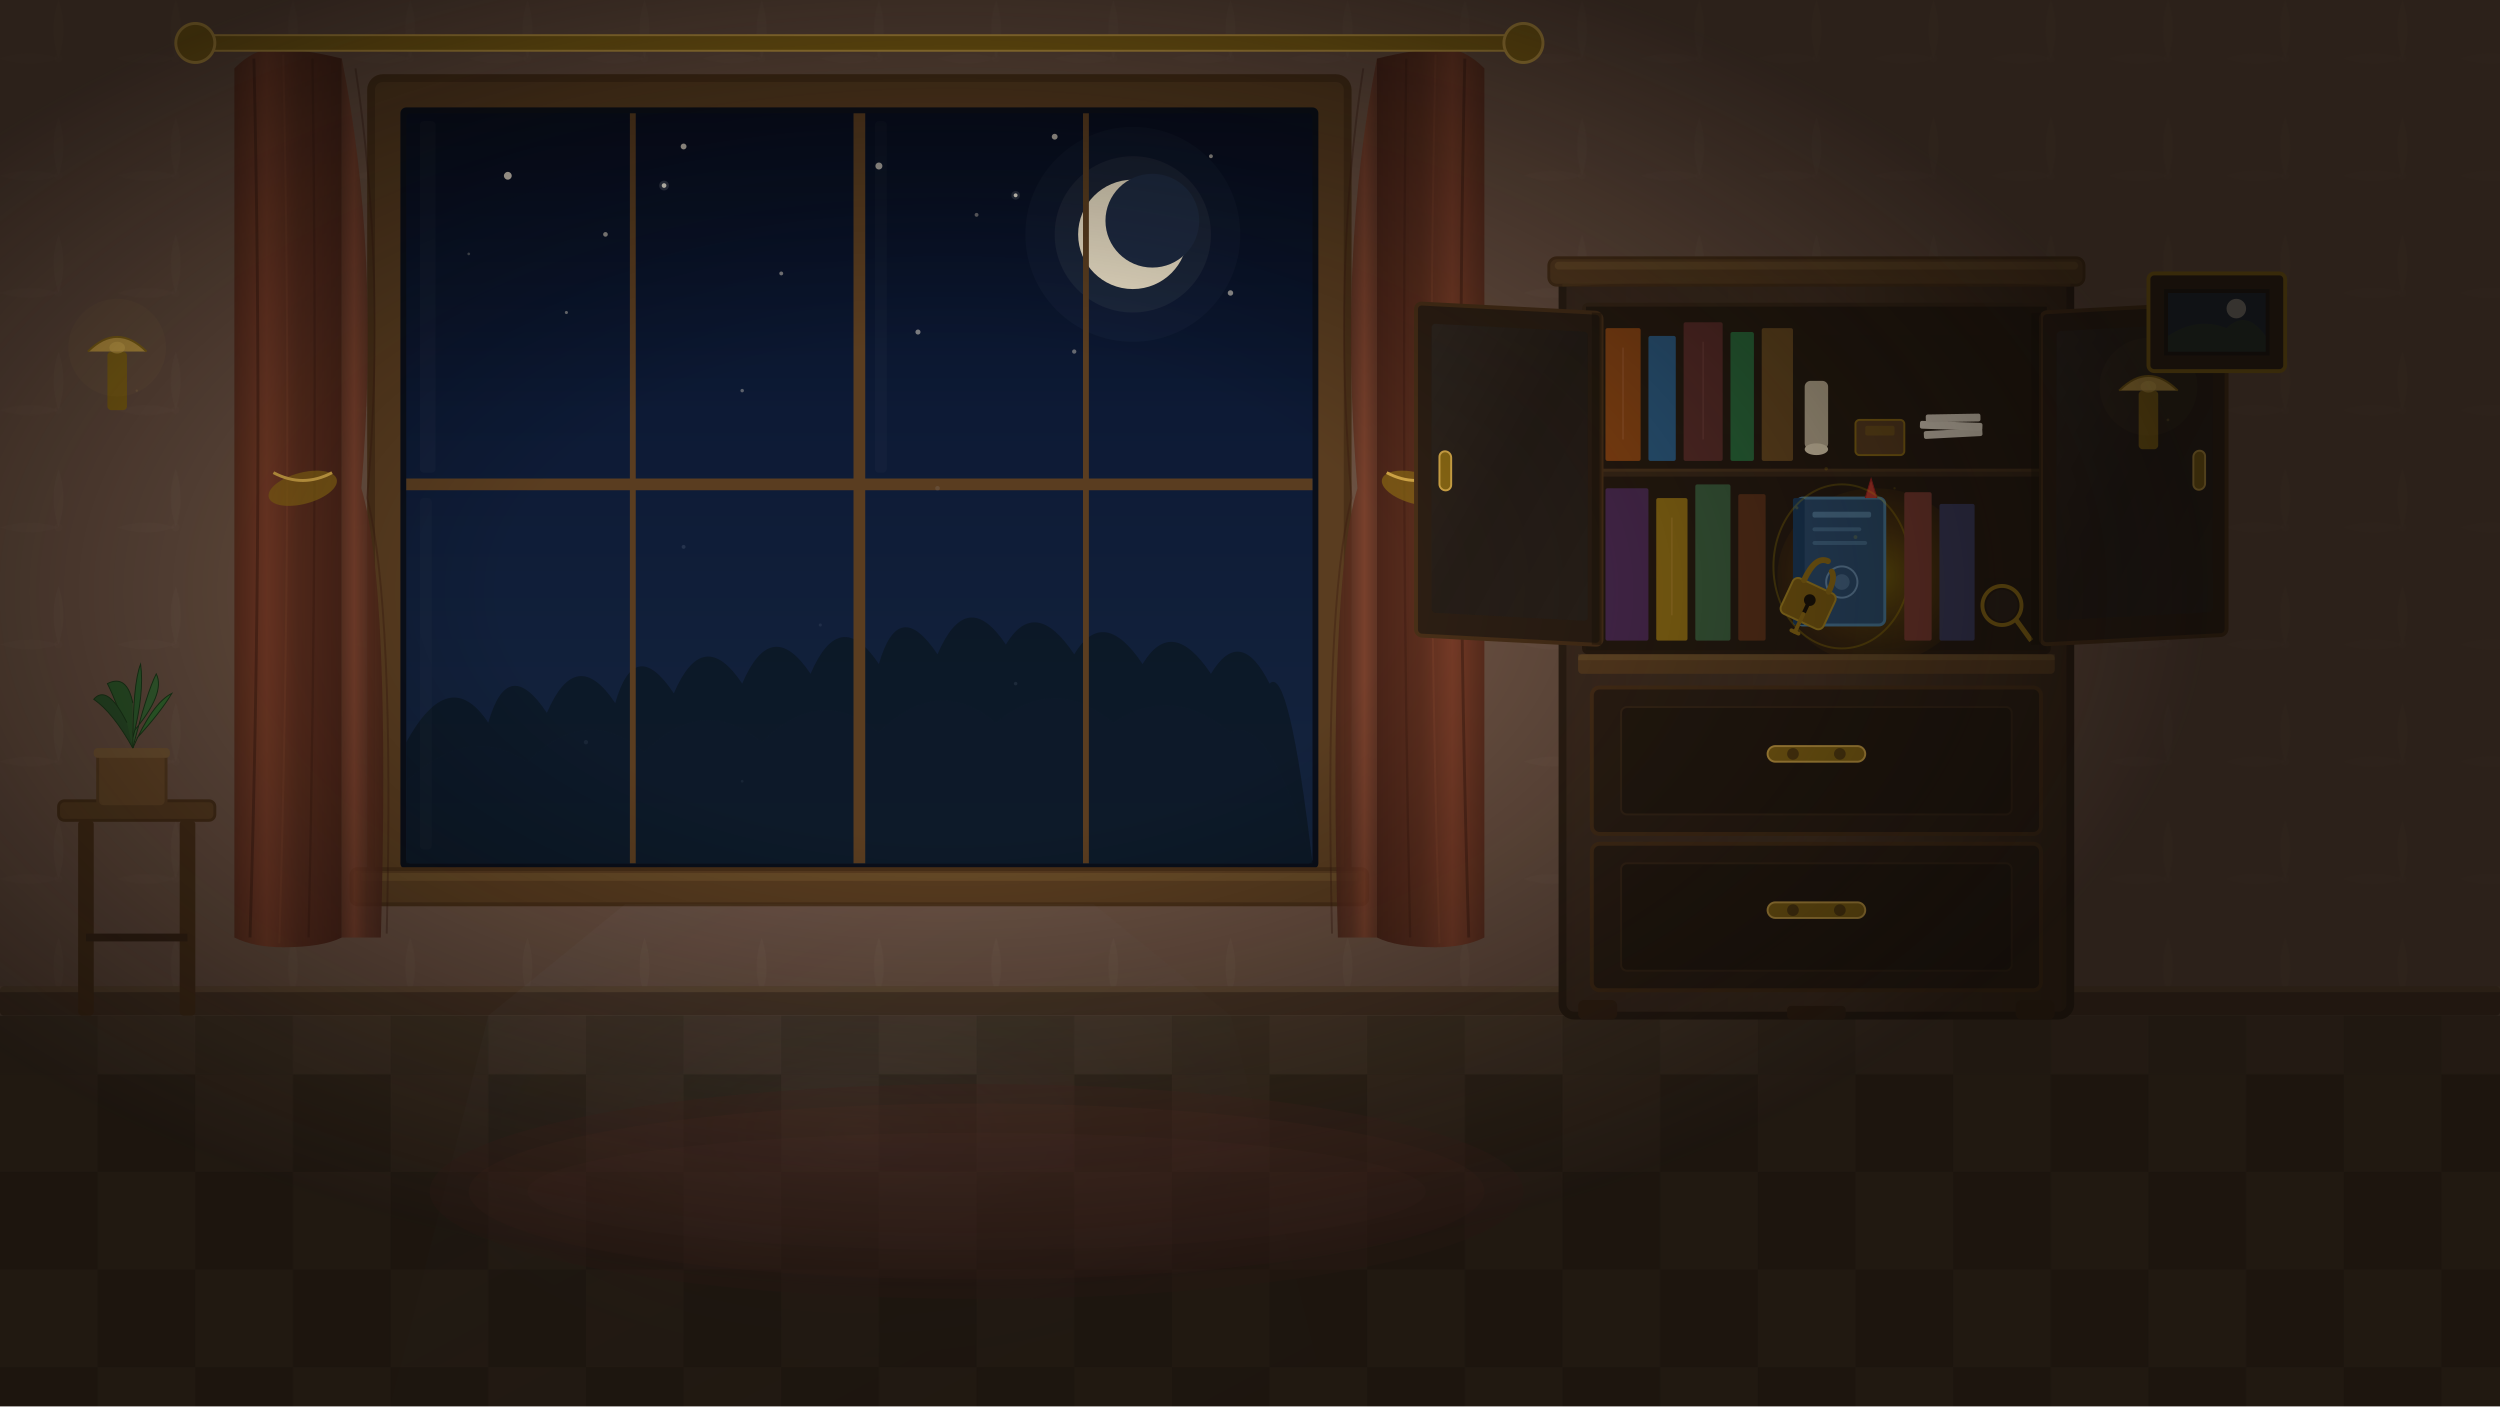
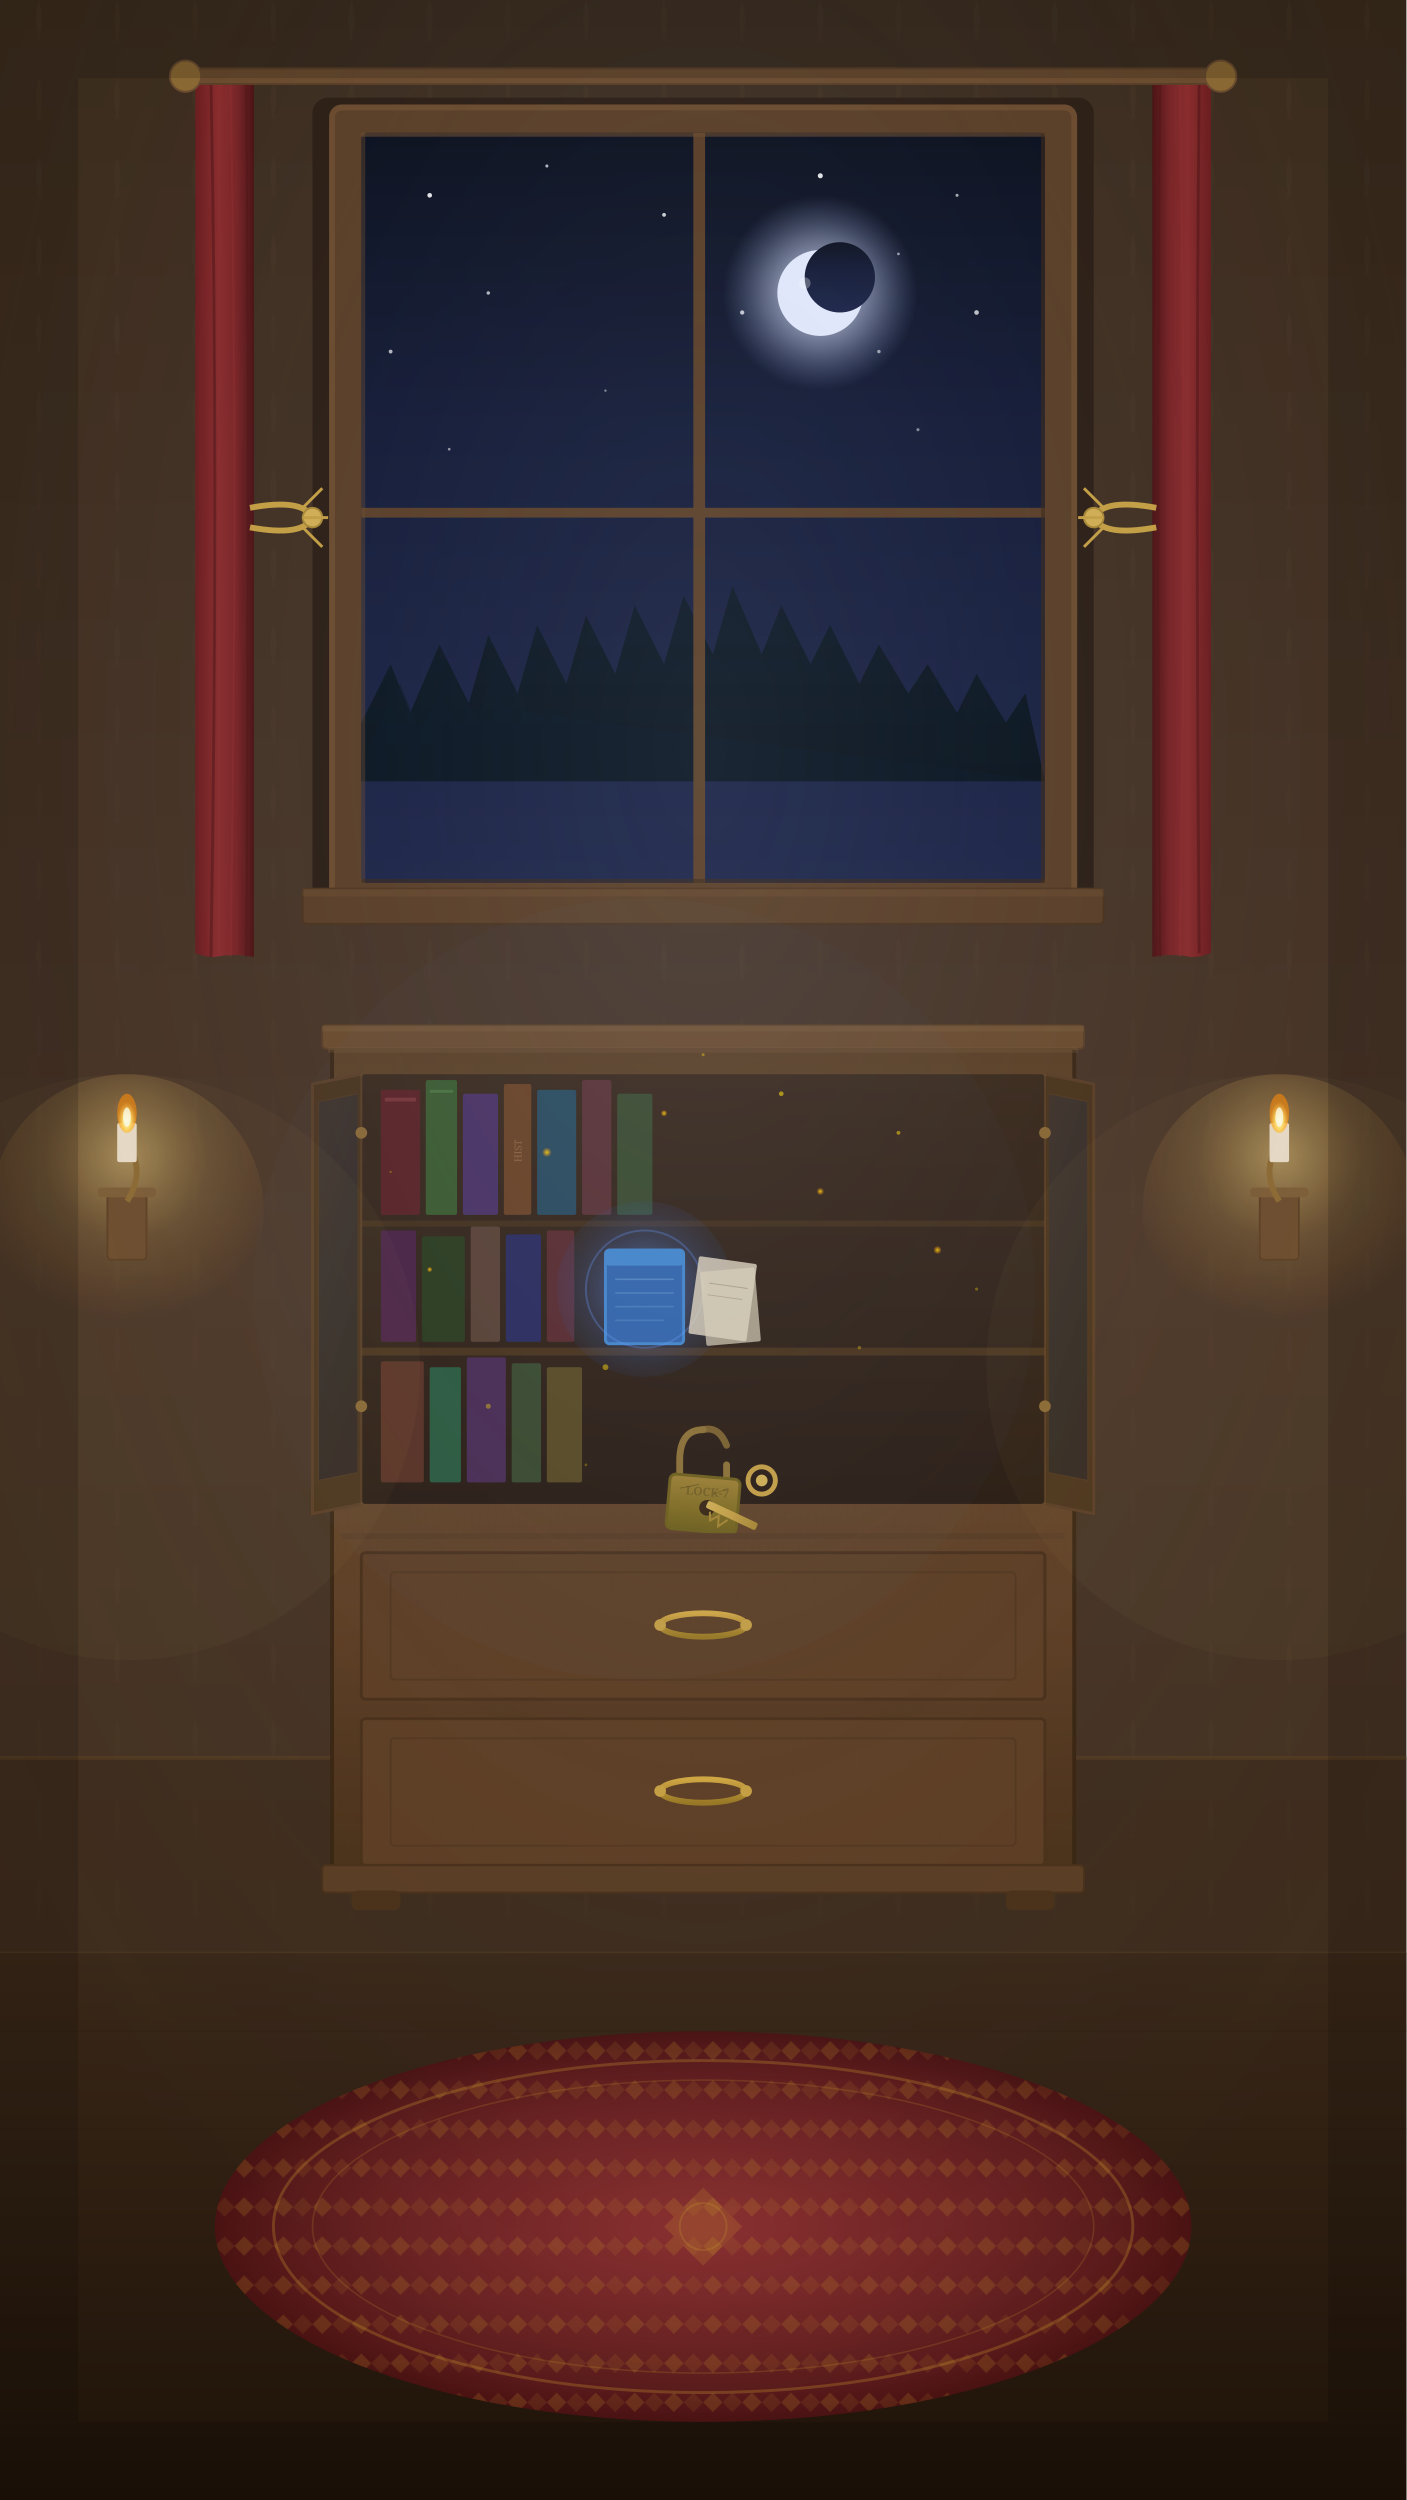
- <svg xmlns="http://www.w3.org/2000/svg" viewBox="0 0 1280 720">
+ <svg xmlns="http://www.w3.org/2000/svg" viewBox="0 0 720 1280">
  <defs>
-     <pattern id="wallpaper" width="60" height="60" patternUnits="userSpaceOnUse">
-       <rect width="60" height="60" fill="#6b5142" />
-       <path d="M30 0 Q35 15 30 30 Q25 15 30 0Z" fill="#7a6052" opacity="0.3" />
-       <path d="M0 30 Q15 35 30 30 Q15 25 0 30Z" fill="#7a6052" opacity="0.2" />
-       <circle cx="30" cy="30" r="2" fill="#7a6052" opacity="0.15" />
+     <linearGradient id="wallGrad" x1="0" y1="0" x2="0" y2="1">
+       <stop offset="0%" stop-color="#3a2a1a" />
+       <stop offset="50%" stop-color="#4a3525" />
+       <stop offset="100%" stop-color="#3d2d1d" />
+     </linearGradient>
+     <linearGradient id="floorGrad" x1="0" y1="0" x2="0" y2="1">
+       <stop offset="0%" stop-color="#3a2818" />
+       <stop offset="100%" stop-color="#1e1208" />
+     </linearGradient>
+     <linearGradient id="skyGrad" x1="0" y1="0" x2="0" y2="1">
+       <stop offset="0%" stop-color="#0a0e1a" />
+       <stop offset="40%" stop-color="#111833" />
+       <stop offset="100%" stop-color="#1a2244" />
+     </linearGradient>
+     <linearGradient id="curtainL" x1="0" y1="0" x2="1" y2="0">
+       <stop offset="0%" stop-color="#6b1a1a" />
+       <stop offset="40%" stop-color="#8b2a2a" />
+       <stop offset="70%" stop-color="#7a2222" />
+       <stop offset="100%" stop-color="#4a1010" />
+     </linearGradient>
+     <linearGradient id="curtainR" x1="1" y1="0" x2="0" y2="0">
+       <stop offset="0%" stop-color="#6b1a1a" />
+       <stop offset="40%" stop-color="#8b2a2a" />
+       <stop offset="70%" stop-color="#7a2222" />
+       <stop offset="100%" stop-color="#4a1010" />
+     </linearGradient>
+     <radialGradient id="moonGlow" cx="0.5" cy="0.5" r="0.5">
+       <stop offset="0%" stop-color="#e8eeff" stop-opacity="1" />
+       <stop offset="60%" stop-color="#c0ccee" stop-opacity="0.4" />
+       <stop offset="100%" stop-color="#8899cc" stop-opacity="0" />
+     </radialGradient>
+     <radialGradient id="moonlightSpill" cx="0.5" cy="0.3" r="0.7">
+       <stop offset="0%" stop-color="#aabbdd" stop-opacity="0.12" />
+       <stop offset="60%" stop-color="#6677aa" stop-opacity="0.04" />
+       <stop offset="100%" stop-color="#334466" stop-opacity="0" />
+     </radialGradient>
+     <linearGradient id="cabinetWood" x1="0" y1="0" x2="0" y2="1">
+       <stop offset="0%" stop-color="#5a3d20" />
+       <stop offset="30%" stop-color="#6b4a2a" />
+       <stop offset="70%" stop-color="#5e3e22" />
+       <stop offset="100%" stop-color="#4a3018" />
+     </linearGradient>
+     <linearGradient id="glassPanelGrad" x1="0" y1="0" x2="0.3" y2="1">
+       <stop offset="0%" stop-color="#2a3040" stop-opacity="0.7" />
+       <stop offset="50%" stop-color="#1e2535" stop-opacity="0.85" />
+       <stop offset="100%" stop-color="#151c28" stop-opacity="0.9" />
+     </linearGradient>
+     <radialGradient id="sconceGlow" cx="0.5" cy="0.3" r="0.6">
+       <stop offset="0%" stop-color="#ffdd88" stop-opacity="0.5" />
+       <stop offset="50%" stop-color="#ffcc66" stop-opacity="0.15" />
+       <stop offset="100%" stop-color="#ffaa33" stop-opacity="0" />
+     </radialGradient>
+     <radialGradient id="flameGrad" cx="0.5" cy="0.7" r="0.5">
+       <stop offset="0%" stop-color="#ffffcc" />
+       <stop offset="40%" stop-color="#ffdd66" />
+       <stop offset="100%" stop-color="#ff8800" stop-opacity="0.6" />
+     </radialGradient>
+     <radialGradient id="rugGrad" cx="0.5" cy="0.5" r="0.5">
+       <stop offset="0%" stop-color="#8b3030" />
+       <stop offset="60%" stop-color="#6b2222" />
+       <stop offset="85%" stop-color="#5a1a1a" />
+       <stop offset="100%" stop-color="#4a1212" />
+     </radialGradient>
+     <pattern id="rugBorder" width="20" height="20" patternUnits="userSpaceOnUse">
+       <rect width="20" height="20" fill="none" />
+       <path d="M0 10 L5 5 L10 10 L5 15Z" fill="#c8942a" opacity="0.5" />
+       <path d="M10 10 L15 5 L20 10 L15 15Z" fill="#c8942a" opacity="0.3" />
    </pattern>
-     <pattern id="floor" width="100" height="100" patternUnits="userSpaceOnUse">
-       <rect width="100" height="100" fill="#4a3828" />
-       <rect width="50" height="50" fill="#3e2f20" />
-       <rect x="50" y="50" width="50" height="50" fill="#3e2f20" />
+     <pattern id="wallTex" width="40" height="40" patternUnits="userSpaceOnUse">
+       <rect width="40" height="40" fill="none" />
+       <path d="M20 0 Q23 10 20 20 Q17 10 20 0Z" fill="#5a4030" opacity="0.15" />
+       <circle cx="20" cy="20" r="1.5" fill="#5a4030" opacity="0.1" />
    </pattern>
-     <radialGradient id="moonGlow" cx="50%" cy="30%" r="65%">
-       <stop offset="0%" stop-color="#c8d8f0" stop-opacity="0.18" />
-       <stop offset="50%" stop-color="#8090b0" stop-opacity="0.06" />
-       <stop offset="100%" stop-color="#405070" stop-opacity="0" />
-     </radialGradient>
-     <linearGradient id="moonBeam" x1="0%" y1="0%" x2="100%" y2="100%">
-       <stop offset="0%" stop-color="#c8d8f0" stop-opacity="0.08" />
-       <stop offset="100%" stop-color="#405070" stop-opacity="0" />
-     </linearGradient>
-     <radialGradient id="vignette" cx="38%" cy="42%">
-       <stop offset="35%" stop-color="transparent" />
-       <stop offset="100%" stop-color="#0a0705" stop-opacity="0.65" />
-     </radialGradient>
-     <linearGradient id="nightSky" x1="0%" y1="0%" x2="0%" y2="100%">
-       <stop offset="0%" stop-color="#060d1f" />
-       <stop offset="40%" stop-color="#0d1a35" />
-       <stop offset="100%" stop-color="#15253f" />
-     </linearGradient>
-     <linearGradient id="curtainL" x1="0%" y1="0%" x2="100%" y2="0%">
-       <stop offset="0%" stop-color="#5c2e1e" />
-       <stop offset="30%" stop-color="#7a3d28" />
-       <stop offset="60%" stop-color="#5c2e1e" />
-       <stop offset="100%" stop-color="#4a2418" />
-     </linearGradient>
-     <linearGradient id="curtainR" x1="0%" y1="0%" x2="100%" y2="0%">
-       <stop offset="0%" stop-color="#4a2418" />
-       <stop offset="40%" stop-color="#5c2e1e" />
-       <stop offset="70%" stop-color="#7a3d28" />
-       <stop offset="100%" stop-color="#5c2e1e" />
-     </linearGradient>
-     <filter id="woodGrain">
-       <feTurbulence type="fractalNoise" baseFrequency="0.04 0.2" numOctaves="4" result="noise" />
-       <feColorMatrix type="saturate" values="0" in="noise" result="gray" />
-       <feBlend mode="overlay" in="SourceGraphic" in2="gray" />
-     </filter>
-     <linearGradient id="cabinetWood" x1="0%" y1="0%" x2="100%" y2="0%">
-       <stop offset="0%" stop-color="#3d2b1f" />
-       <stop offset="50%" stop-color="#4a3525" />
-       <stop offset="100%" stop-color="#3a2818" />
-     </linearGradient>
-     <linearGradient id="glassReflect" x1="0%" y1="0%" x2="100%" y2="100%">
-       <stop offset="0%" stop-color="#ffffff" stop-opacity="0.06" />
-       <stop offset="50%" stop-color="#ffffff" stop-opacity="0.02" />
-       <stop offset="100%" stop-color="#ffffff" stop-opacity="0.04" />
-     </linearGradient>
-     <radialGradient id="notebookGlow" cx="50%" cy="50%" r="60%">
-       <stop offset="0%" stop-color="#ffd700" stop-opacity="0.35" />
-       <stop offset="50%" stop-color="#ffa500" stop-opacity="0.15" />
-       <stop offset="100%" stop-color="#ff8c00" stop-opacity="0" />
-     </radialGradient>
-     <linearGradient id="cabinetInterior" x1="0%" y1="0%" x2="0%" y2="100%">
+     <linearGradient id="padlockGrad" x1="0" y1="0" x2="0" y2="1">
+       <stop offset="0%" stop-color="#a08030" />
+       <stop offset="50%" stop-color="#887020" />
+       <stop offset="100%" stop-color="#706018" />
+     </linearGradient>
+     <linearGradient id="brassGrad" x1="0" y1="0" x2="0" y2="1">
+       <stop offset="0%" stop-color="#d4a840" />
+       <stop offset="50%" stop-color="#b89030" />
+       <stop offset="100%" stop-color="#9a7820" />
+     </linearGradient>
+     <linearGradient id="treeGrad" x1="0" y1="0" x2="0" y2="1">
+       <stop offset="0%" stop-color="#0a1520" />
+       <stop offset="100%" stop-color="#061018" />
+     </linearGradient>
+     <pattern id="woodGrain" width="8" height="80" patternUnits="userSpaceOnUse">
+       <rect width="8" height="80" fill="none" />
+       <path d="M0 0 Q4 20 0 40 Q4 60 0 80" stroke="#5a3820" stroke-width="0.5" fill="none" opacity="0.3" />
+       <path d="M4 0 Q8 20 4 40 Q8 60 4 80" stroke="#5a3820" stroke-width="0.3" fill="none" opacity="0.2" />
+     </pattern>
+     <radialGradient id="notebookGlow" cx="0.5" cy="0.5" r="0.6">
+       <stop offset="0%" stop-color="#6699ff" stop-opacity="0.6" />
+       <stop offset="50%" stop-color="#4477dd" stop-opacity="0.25" />
+       <stop offset="100%" stop-color="#2255aa" stop-opacity="0" />
+     </radialGradient>
+     <radialGradient id="dustGlow" cx="0.5" cy="0.5" r="0.5">
+       <stop offset="0%" stop-color="#ffd700" stop-opacity="0.9" />
+       <stop offset="60%" stop-color="#ffaa00" stop-opacity="0.4" />
+       <stop offset="100%" stop-color="#ff8800" stop-opacity="0" />
+     </radialGradient>
+     <linearGradient id="openInterior" x1="0" y1="0" x2="0" y2="1">
      <stop offset="0%" stop-color="#3a2818" />
      <stop offset="100%" stop-color="#2a1c10" />
    </linearGradient>
+     <linearGradient id="keyGrad" x1="0" y1="0" x2="1" y2="0">
+       <stop offset="0%" stop-color="#d4b050" />
+       <stop offset="50%" stop-color="#c8a040" />
+       <stop offset="100%" stop-color="#aa8830" />
+     </linearGradient>
  </defs>
-   <rect width="1280" height="520" fill="#6b5142" />
-   <rect width="1280" height="520" fill="url(#wallpaper)" />
-   <rect y="505" width="1280" height="15" fill="#4a3525" rx="2" />
-   <rect y="505" width="1280" height="3" fill="#8b6b4a" opacity="0.4" />
-   <rect y="520" width="1280" height="200" fill="url(#floor)" />
-   <rect y="520" width="1280" height="30" fill="#5a4a38" opacity="0.3" />
-   <g>
-     <rect x="190" y="40" width="500" height="420" rx="6" fill="#5a3d20" stroke="#4a3018" stroke-width="4" />
-     <rect x="205" y="55" width="470" height="390" rx="3" fill="#0a0f1a" />
-     <rect x="208" y="58" width="464" height="384" rx="2" fill="url(#nightSky)" />
-     <circle cx="260" cy="90" r="2" fill="#f0e6d3" opacity="0.9" />
-     <circle cx="310" cy="120" r="1.2" fill="#f0e6d3" opacity="0.6" />
-     <circle cx="350" cy="75" r="1.5" fill="#f0e6d3" opacity="0.8" />
-     <circle cx="400" cy="140" r="1" fill="#f0e6d3" opacity="0.5" />
-     <circle cx="450" cy="85" r="1.8" fill="#f0e6d3" opacity="0.7" />
-     <circle cx="500" cy="110" r="1" fill="#f0e6d3" opacity="0.4" />
-     <circle cx="540" cy="70" r="1.5" fill="#f0e6d3" opacity="0.75" />
-     <circle cx="580" cy="130" r="1.2" fill="#f0e6d3" opacity="0.55" />
-     <circle cx="620" cy="80" r="1" fill="#f0e6d3" opacity="0.65" />
-     <circle cx="290" cy="160" r="0.8" fill="#f0e6d3" opacity="0.45" />
-     <circle cx="470" cy="170" r="1.3" fill="#f0e6d3" opacity="0.5" />
-     <circle cx="380" cy="200" r="0.9" fill="#f0e6d3" opacity="0.35" />
-     <circle cx="550" cy="180" r="1.1" fill="#f0e6d3" opacity="0.4" />
-     <circle cx="240" cy="130" r="0.7" fill="#f0e6d3" opacity="0.3" />
-     <circle cx="630" cy="150" r="1.4" fill="#f0e6d3" opacity="0.6" />
-     <circle cx="340" cy="95" r="2.5" fill="#ffffff" opacity="0.15" />
-     <circle cx="340" cy="95" r="1.2" fill="#f5f0e0" opacity="0.95" />
-     <circle cx="520" cy="100" r="2.2" fill="#ffffff" opacity="0.12" />
-     <circle cx="520" cy="100" r="1" fill="#f5f0e0" opacity="0.9" />
-     <circle cx="580" cy="120" r="28" fill="#f5e6c8" opacity="0.95" />
-     <circle cx="590" cy="113" r="24" fill="#0d1a35" />
-     <circle cx="580" cy="120" r="40" fill="#f5e6c8" opacity="0.06" />
-     <circle cx="580" cy="120" r="55" fill="#c8d8f0" opacity="0.03" />
-     <path d="M208 380 Q230 340 250 370 Q260 335 280 365 Q295 330 315 360 Q325 325 345 355 Q360 320 380 350 Q395 315 415 345 Q430 310 450 340 Q460 305 480 335 Q495 300 515 330 Q530 305 550 335 Q565 310 585 340 Q600 315 620 345 Q635 320 650 350 Q660 340 672 442 L208 442 Z" fill="#0a1520" opacity="0.7" />
-     <path d="M208 400 Q240 370 270 390 Q300 360 330 385 Q360 355 390 380 Q420 350 450 375 Q480 345 510 370 Q540 345 570 370 Q600 350 630 375 Q650 365 672 442 L208 442 Z" fill="#0d1a2a" opacity="0.5" />
-     <line x1="440" y1="58" x2="440" y2="442" stroke="#5a3d20" stroke-width="6" />
-     <line x1="208" y1="248" x2="672" y2="248" stroke="#5a3d20" stroke-width="6" />
-     <line x1="324" y1="58" x2="324" y2="248" stroke="#5a3d20" stroke-width="3" />
-     <line x1="556" y1="58" x2="556" y2="248" stroke="#5a3d20" stroke-width="3" />
-     <line x1="324" y1="248" x2="324" y2="442" stroke="#5a3d20" stroke-width="3" />
-     <line x1="556" y1="248" x2="556" y2="442" stroke="#5a3d20" stroke-width="3" />
-     <rect x="215" y="62" width="8" height="180" rx="2" fill="#ffffff" opacity="0.025" />
-     <rect x="448" y="62" width="6" height="180" rx="2" fill="#ffffff" opacity="0.02" />
-     <rect x="215" y="255" width="6" height="180" rx="2" fill="#ffffff" opacity="0.018" />
-     <rect x="180" y="445" width="520" height="18" rx="3" fill="#5a3d20" stroke="#4a3018" stroke-width="2" />
-     <rect x="185" y="447" width="510" height="4" fill="#8b6a38" opacity="0.3" />
-   </g>
-   <g>
-     <path d="M140 25 Q155 25 175 30 L175 480 Q165 485 145 485 Q130 485 120 480 L120 35 Q130 25 140 25Z" fill="url(#curtainL)" />
-     <path d="M130 30 Q135 250 128 480" fill="none" stroke="#3a1a10" stroke-width="1.5" opacity="0.5" />
-     <path d="M145 28 Q150 250 143 483" fill="none" stroke="#8a4a30" stroke-width="1" opacity="0.3" />
-     <path d="M160 30 Q163 250 158 480" fill="none" stroke="#3a1a10" stroke-width="1.2" opacity="0.4" />
-     <ellipse cx="155" cy="250" rx="18" ry="8" fill="#8b6914" opacity="0.7" transform="rotate(-15 155 250)" />
-     <path d="M140 242 Q155 250 170 242" fill="none" stroke="#d4a847" stroke-width="1.5" />
-     <path d="M175 30 Q195 130 185 250 Q200 300 195 480 L175 480 Z" fill="url(#curtainL)" opacity="0.85" />
-     <path d="M182 35 Q198 140 188 255 Q202 310 198 478" fill="none" stroke="#3a1a10" stroke-width="1" opacity="0.4" />
-     <path d="M740 25 Q725 25 705 30 L705 480 Q715 485 735 485 Q750 485 760 480 L760 35 Q750 25 740 25Z" fill="url(#curtainR)" />
-     <path d="M750 30 Q745 250 752 480" fill="none" stroke="#3a1a10" stroke-width="1.5" opacity="0.5" />
-     <path d="M735 28 Q730 250 737 483" fill="none" stroke="#8a4a30" stroke-width="1" opacity="0.3" />
-     <path d="M720 30 Q717 250 722 480" fill="none" stroke="#3a1a10" stroke-width="1.2" opacity="0.4" />
-     <ellipse cx="725" cy="250" rx="18" ry="8" fill="#8b6914" opacity="0.7" transform="rotate(15 725 250)" />
-     <path d="M710 242 Q725 250 740 242" fill="none" stroke="#d4a847" stroke-width="1.5" />
-     <path d="M705 30 Q685 130 695 250 Q680 300 685 480 L705 480 Z" fill="url(#curtainR)" opacity="0.85" />
-     <path d="M698 35 Q682 140 692 255 Q678 310 682 478" fill="none" stroke="#3a1a10" stroke-width="1" opacity="0.4" />
-     <rect x="100" y="18" width="680" height="8" rx="4" fill="#8b6914" stroke="#d4a847" stroke-width="1" />
-     <circle cx="100" cy="22" r="10" fill="#8b6914" stroke="#d4a847" stroke-width="1.5" />
-     <circle cx="780" cy="22" r="10" fill="#8b6914" stroke="#d4a847" stroke-width="1.5" />
-   </g>
-   <path d="M250 520 L320 463 L560 463 L630 520 L680 720 L200 720 Z" fill="url(#moonBeam)" opacity="0.5" />
-   <rect x="250" y="520" width="380" height="200" fill="url(#moonGlow)" opacity="0.4" />
-   <g>
-     <rect x="30" y="410" width="80" height="10" rx="3" fill="#5a3d20" stroke="#4a3018" stroke-width="1.5" />
-     <rect x="40" y="420" width="8" height="100" fill="#4a3018" rx="2" />
-     <rect x="92" y="420" width="8" height="100" fill="#4a3018" rx="2" />
-     <line x1="44" y1="480" x2="96" y2="480" stroke="#3a2515" stroke-width="4" />
-     <rect x="50" y="385" width="35" height="28" rx="3" fill="#6b4a28" stroke="#5a3d20" stroke-width="1.5" />
-     <rect x="48" y="383" width="39" height="5" rx="2" fill="#7a5a35" />
-     <path d="M68 383 Q60 360 55 350 Q65 345 68 360" fill="#2d5a2a" stroke="#1a3a18" stroke-width="0.5" />
-     <path d="M68 383 Q75 355 80 345 Q85 355 68 375" fill="#3a6a35" stroke="#1a3a18" stroke-width="0.5" />
-     <path d="M68 383 Q58 365 48 358 Q55 350 65 370" fill="#2a5028" stroke="#1a3a18" stroke-width="0.5" />
-     <path d="M68 383 Q78 360 88 355 Q82 365 70 378" fill="#357030" stroke="#1a3a18" stroke-width="0.5" />
-     <path d="M68 383 Q68 350 72 340 Q74 355 68 378" fill="#306530" stroke="#1a3a18" stroke-width="0.5" />
-   </g>
-   <g>
-     <rect x="800" y="140" width="260" height="380" rx="6" fill="url(#cabinetWood)" stroke="#2d1f14" stroke-width="4" />
-     <rect x="793" y="132" width="274" height="14" rx="4" fill="#5a3d20" stroke="#4a3018" stroke-width="1.5" />
-     <rect x="796" y="134" width="268" height="4" rx="2" fill="#8b6a38" opacity="0.35" />
-     <path d="M800 146 Q930 138 1060 146" fill="none" stroke="#5a4020" stroke-width="1.5" opacity="0.5" />
-     <rect x="810" y="155" width="240" height="180" rx="3" fill="url(#cabinetInterior)" />
-     <rect x="812" y="157" width="236" height="176" fill="#251a10" opacity="0.9" />
-     <rect x="812" y="240" width="236" height="4" fill="#3a2818" />
-     <rect x="812" y="240" width="236" height="1.5" fill="#5a3d20" opacity="0.5" />
-     <rect x="822" y="168" width="18" height="68" rx="1" fill="#8b4513" />
-     <line x1="831" y1="178" x2="831" y2="225" stroke="#a8633a" stroke-width="0.8" opacity="0.5" />
-     <rect x="844" y="172" width="14" height="64" rx="1" fill="#2c5a80" />
-     <rect x="862" y="165" width="20" height="71" rx="1" fill="#5a2d28" />
-     <line x1="872" y1="175" x2="872" y2="225" stroke="#7a4540" stroke-width="0.8" opacity="0.5" />
-     <rect x="886" y="170" width="12" height="66" rx="1" fill="#2a6a3a" />
-     <rect x="902" y="168" width="16" height="68" rx="1" fill="#6a4a20" />
-     <ellipse cx="930" cy="230" rx="6" ry="3" fill="#e8d8b8" />
-     <rect x="924" y="195" width="12" height="35" rx="3" fill="#e8d8b8" opacity="0.8" />
-     <rect x="950" y="215" width="25" height="18" rx="2" fill="#5a3d20" stroke="#8b6914" stroke-width="1" />
-     <rect x="955" y="218" width="15" height="5" rx="1" fill="#8b6914" opacity="0.4" />
-     <rect x="985" y="220" width="30" height="4" rx="1" fill="#e8dcc8" transform="rotate(-3 1000 222)" />
-     <rect x="983" y="216" width="32" height="4" rx="1" fill="#f0e4d0" transform="rotate(2 999 218)" />
-     <rect x="986" y="212" width="28" height="4" rx="1" fill="#e8dcc8" transform="rotate(-1 1000 214)" />
-     <rect x="822" y="250" width="22" height="78" rx="1" fill="#4a2a50" />
-     <rect x="848" y="255" width="16" height="73" rx="1" fill="#8b6914" />
-     <line x1="856" y1="265" x2="856" y2="315" stroke="#a88030" stroke-width="0.8" opacity="0.5" />
-     <rect x="868" y="248" width="18" height="80" rx="1" fill="#3a5a3a" />
-     <rect x="890" y="253" width="14" height="75" rx="1" fill="#5a3018" />
-     <g>
-       <ellipse cx="960" cy="295" rx="50" ry="45" fill="url(#notebookGlow)" />
-       <rect x="920" y="255" width="45" height="65" rx="3" fill="#2a4a6a" stroke="#4a7a9a" stroke-width="1.5" />
-       <rect x="918" y="255" width="6" height="65" rx="1" fill="#1a3a5a" />
-       <rect x="928" y="262" width="30" height="3" rx="1" fill="#6a9aba" opacity="0.6" />
-       <rect x="928" y="270" width="25" height="2" rx="1" fill="#6a9aba" opacity="0.4" />
-       <rect x="928" y="277" width="28" height="2" rx="1" fill="#6a9aba" opacity="0.4" />
-       <circle cx="943" cy="298" r="8" fill="none" stroke="#8ab0d0" stroke-width="1" opacity="0.6" />
-       <circle cx="943" cy="298" r="4" fill="#8ab0d0" opacity="0.3" />
-       <path d="M955 255 L958 245 L961 255" fill="#c0392b" stroke="#a02020" stroke-width="0.5" />
-       <ellipse cx="943" cy="290" rx="35" ry="42" fill="none" stroke="#ffd700" stroke-width="1" opacity="0.2" />
-     </g>
-     <rect x="975" y="252" width="14" height="76" rx="1" fill="#7a3a30" />
-     <rect x="993" y="258" width="18" height="70" rx="1" fill="#3a3a5a" />
-     <circle cx="1025" cy="310" r="10" fill="none" stroke="#8b6914" stroke-width="2" />
-     <line x1="1032" y1="317" x2="1040" y2="328" stroke="#8b6914" stroke-width="2.5" />
-     <circle cx="1025" cy="310" r="8" fill="#ffffff" opacity="0.03" />
-     <g transform="translate(815, 160)">
-       <g transform="skewY(3)">
-         <rect x="-90" y="0" width="95" height="170" rx="3" fill="#2d1f14" stroke="#4a3018" stroke-width="2" />
-         <rect x="-82" y="10" width="80" height="148" rx="2" fill="#1a1510" opacity="0.6" />
-         <rect x="-82" y="10" width="80" height="148" rx="2" fill="url(#glassReflect)" />
-         <rect x="-78" y="75" width="6" height="20" rx="3" fill="#8b6914" stroke="#d4a847" stroke-width="1" />
-         <rect x="0" y="0" width="5" height="170" fill="#1a1208" opacity="0.4" />
-       </g>
-     </g>
-     <g transform="translate(1045, 160)">
-       <g transform="skewY(-3)">
-         <rect x="0" y="0" width="95" height="170" rx="3" fill="#2d1f14" stroke="#4a3018" stroke-width="2" />
-         <rect x="8" y="10" width="80" height="148" rx="2" fill="#1a1510" opacity="0.6" />
-         <rect x="8" y="10" width="80" height="148" rx="2" fill="url(#glassReflect)" />
-         <rect x="78" y="75" width="6" height="20" rx="3" fill="#8b6914" stroke="#d4a847" stroke-width="1" />
-         <rect x="-5" y="0" width="5" height="170" fill="#1a1208" opacity="0.4" />
-       </g>
-     </g>
-     <rect x="808" y="335" width="244" height="10" rx="2" fill="#5a3d20" />
-     <rect x="808" y="335" width="244" height="3" fill="#8b6a38" opacity="0.3" />
-     <rect x="815" y="352" width="230" height="75" rx="4" fill="#2d1f14" stroke="#4a3018" stroke-width="2" />
-     <rect x="830" y="362" width="200" height="55" rx="3" fill="#251a10" stroke="#3a2818" stroke-width="1" />
-     <rect x="905" y="382" width="50" height="8" rx="4" fill="#8b6914" stroke="#d4a847" stroke-width="1" />
-     <circle cx="918" cy="386" r="3" fill="#5a4010" />
-     <circle cx="942" cy="386" r="3" fill="#5a4010" />
-     <rect x="815" y="432" width="230" height="75" rx="4" fill="#2d1f14" stroke="#4a3018" stroke-width="2" />
-     <rect x="830" y="442" width="200" height="55" rx="3" fill="#251a10" stroke="#3a2818" stroke-width="1" />
-     <rect x="905" y="462" width="50" height="8" rx="4" fill="#8b6914" stroke="#d4a847" stroke-width="1" />
-     <circle cx="918" cy="466" r="3" fill="#5a4010" />
-     <circle cx="942" cy="466" r="3" fill="#5a4010" />
-     <g transform="translate(930, 300)">
-       <g transform="rotate(25 0 0)">
-         <rect x="-12" y="0" width="24" height="20" rx="3" fill="#7a5a10" stroke="#a08020" stroke-width="1" />
-         <path d="M-7 0 Q-7 -14 0 -14" fill="none" stroke="#8b6914" stroke-width="3" stroke-linecap="round" />
-         <path d="M7 0 Q7 -8 4 -10" fill="none" stroke="#8b6914" stroke-width="3" stroke-linecap="round" />
-         <circle cx="0" cy="8" r="3" fill="#1a1208" />
-         <rect x="-1" y="8" width="2" height="7" fill="#1a1208" />
-         <rect x="-1" y="15" width="2" height="12" rx="1" fill="#8b6914" />
-         <rect x="-3" y="25" width="6" height="2" rx="1" fill="#8b6914" />
-       </g>
-     </g>
-     <rect x="808" y="512" width="20" height="10" rx="3" fill="#3a2515" />
-     <rect x="1032" y="512" width="20" height="10" rx="3" fill="#3a2515" />
-     <rect x="915" y="515" width="30" height="7" rx="2" fill="#3a2515" />
-   </g>
-   <g>
-     <rect x="55" y="180" width="10" height="30" rx="2" fill="#8b6914" />
-     <path d="M45 180 Q60 165 75 180" fill="#d4a847" stroke="#8b6914" stroke-width="1" />
-     <ellipse cx="60" cy="178" rx="4" ry="3" fill="#ffd060" opacity="0.5" />
-     <circle cx="60" cy="178" r="25" fill="#ffd060" opacity="0.04" />
-   </g>
-   <g>
-     <rect x="1095" y="200" width="10" height="30" rx="2" fill="#8b6914" />
-     <path d="M1085 200 Q1100 185 1115 200" fill="#d4a847" stroke="#8b6914" stroke-width="1" />
-     <ellipse cx="1100" cy="198" rx="4" ry="3" fill="#ffd060" opacity="0.5" />
-     <circle cx="1100" cy="198" r="25" fill="#ffd060" opacity="0.04" />
-   </g>
-   <g>
-     <rect x="1100" y="140" width="70" height="50" rx="3" fill="#2d1f14" stroke="#8b6914" stroke-width="2" />
-     <rect x="1108" y="148" width="54" height="34" fill="#1a1510" />
-     <rect x="1110" y="150" width="50" height="30" fill="#1a2535" />
-     <path d="M1110 172 Q1125 162 1140 168 Q1150 158 1160 172 L1160 180 L1110 180 Z" fill="#2a3a25" opacity="0.6" />
-     <circle cx="1145" cy="158" r="5" fill="#f5e6c8" opacity="0.5" />
-   </g>
-   <ellipse cx="500" cy="610" rx="280" ry="55" fill="#5c3028" opacity="0.35" />
-   <ellipse cx="500" cy="610" rx="260" ry="45" fill="#7a4030" opacity="0.2" />
-   <ellipse cx="500" cy="610" rx="230" ry="30" fill="#8b5040" opacity="0.12" />
-   <rect width="1280" height="720" fill="url(#vignette)" />
-   <circle cx="350" cy="280" r="1" fill="#c8d8f0" opacity="0.12" />
-   <circle cx="420" cy="320" r="0.8" fill="#c8d8f0" opacity="0.08" />
-   <circle cx="480" cy="250" r="1.2" fill="#c8d8f0" opacity="0.1" />
-   <circle cx="380" cy="400" r="0.7" fill="#c8d8f0" opacity="0.06" />
-   <circle cx="520" cy="350" r="0.9" fill="#c8d8f0" opacity="0.09" />
-   <circle cx="300" cy="380" r="1.1" fill="#c8d8f0" opacity="0.07" />
-   <circle cx="70" cy="200" r="0.6" fill="#ffd060" opacity="0.08" />
-   <circle cx="1110" cy="215" r="0.7" fill="#ffd060" opacity="0.07" />
-   <circle cx="920" cy="260" r="0.8" fill="#ffd700" opacity="0.12" />
-   <circle cx="950" cy="275" r="1" fill="#ffd700" opacity="0.1" />
-   <circle cx="970" cy="250" r="0.6" fill="#ffd700" opacity="0.08" />
-   <circle cx="935" cy="240" r="0.9" fill="#ffd700" opacity="0.09" />
+   <rect width="720" height="1280" fill="url(#wallGrad)" />
+   <rect width="720" height="1280" fill="url(#wallTex)" />
+   <rect x="0" y="900" width="720" height="100" fill="#3a2818" opacity="0.5" />
+   <line x1="0" y1="900" x2="720" y2="900" stroke="#5a4020" stroke-width="2" opacity="0.6" />
+   <line x1="0" y1="1000" x2="720" y2="1000" stroke="#5a4020" stroke-width="1.5" opacity="0.4" />
+   <rect x="0" y="1000" width="720" height="280" fill="url(#floorGrad)" />
+   <line x1="0" y1="1040" x2="720" y2="1040" stroke="#2a1a0e" stroke-width="1" opacity="0.3" />
+   <line x1="0" y1="1090" x2="720" y2="1090" stroke="#2a1a0e" stroke-width="1" opacity="0.3" />
+   <line x1="0" y1="1140" x2="720" y2="1140" stroke="#2a1a0e" stroke-width="1" opacity="0.25" />
+   <line x1="0" y1="1190" x2="720" y2="1190" stroke="#2a1a0e" stroke-width="1" opacity="0.2" />
+   <line x1="0" y1="1240" x2="720" y2="1240" stroke="#2a1a0e" stroke-width="1" opacity="0.15" />
+   <ellipse cx="360" cy="1140" rx="250" ry="100" fill="url(#rugGrad)" />
+   <ellipse cx="360" cy="1140" rx="250" ry="100" fill="url(#rugBorder)" opacity="0.4" />
+   <ellipse cx="360" cy="1140" rx="220" ry="85" fill="none" stroke="#c8942a" stroke-width="1.5" opacity="0.3" />
+   <ellipse cx="360" cy="1140" rx="200" ry="75" fill="none" stroke="#c8942a" stroke-width="0.8" opacity="0.2" />
+   <path d="M340 1140 L360 1120 L380 1140 L360 1160Z" fill="#c8942a" opacity="0.2" />
+   <circle cx="360" cy="1140" r="12" fill="none" stroke="#c8942a" stroke-width="1" opacity="0.25" />
+   <rect x="160" y="50" width="400" height="420" rx="8" fill="#2a1c10" />
+   <rect x="170" y="55" width="380" height="410" rx="5" fill="#5a3d22" stroke="#6b4a2a" stroke-width="3" />
+   <rect x="185" y="68" width="350" height="384" rx="3" fill="url(#skyGrad)" />
+   <circle cx="220" cy="100" r="1.2" fill="#ffffff" opacity="0.9" />
+   <circle cx="280" cy="85" r="0.8" fill="#ffffff" opacity="0.7" />
+   <circle cx="340" cy="110" r="1" fill="#ffffff" opacity="0.8" />
+   <circle cx="420" cy="90" r="1.3" fill="#ffffff" opacity="0.9" />
+   <circle cx="460" cy="130" r="0.7" fill="#ffffff" opacity="0.6" />
+   <circle cx="250" cy="150" r="0.9" fill="#ffffff" opacity="0.7" />
+   <circle cx="380" cy="160" r="1.1" fill="#ffffff" opacity="0.8" />
+   <circle cx="490" cy="100" r="0.8" fill="#ffffff" opacity="0.65" />
+   <circle cx="310" cy="200" r="0.6" fill="#ffffff" opacity="0.5" />
+   <circle cx="200" cy="180" r="1" fill="#ffffff" opacity="0.7" />
+   <circle cx="450" cy="180" r="0.9" fill="#ffffff" opacity="0.6" />
+   <circle cx="500" cy="160" r="1.2" fill="#ffffff" opacity="0.75" />
+   <circle cx="230" cy="230" r="0.7" fill="#ffffff" opacity="0.55" />
+   <circle cx="470" cy="220" r="0.8" fill="#ffffff" opacity="0.5" />
+   <circle cx="360" cy="250" r="0.6" fill="#ffffff" opacity="0.45" />
+   <circle cx="420" cy="150" r="50" fill="url(#moonGlow)" />
+   <circle cx="420" cy="150" r="22" fill="#e8eeff" />
+   <circle cx="430" cy="142" r="18" fill="url(#skyGrad)" />
+   <circle cx="412" cy="145" r="3" fill="#ffffff" opacity="0.3" />
+   <path d="M185 400 L185 370 L200 340 L210 365 L225 330 L240 360 L250 325 L265 355            L275 320 L290 350 L300 315 L315 345 L325 310 L340 340 L350 305 L365 335            L375 300 L390 335 L400 310 L415 340 L425 320 L440 350 L450 330 L465 355            L475 340 L490 365 L500 345 L515 370 L525 355 L535 400 Z" fill="url(#treeGrad)" />
+   <path d="M185 400 L190 380 L205 350 L215 375 L230 345 L245 370 L255 335 L270 365            L535 400 Z" fill="#081420" opacity="0.5" />
+   <rect x="355" y="68" width="6" height="384" fill="#5a3d22" />
+   <rect x="185" y="260" width="350" height="5" fill="#5a3d22" />
+   <rect x="185" y="68" width="350" height="2" fill="#6b4a2a" opacity="0.6" />
+   <rect x="185" y="68" width="2" height="384" fill="#6b4a2a" opacity="0.4" />
+   <rect x="533" y="68" width="2" height="384" fill="#3a2510" opacity="0.6" />
+   <rect x="185" y="450" width="350" height="2" fill="#3a2510" opacity="0.6" />
+   <rect x="155" y="455" width="410" height="18" rx="2" fill="#5a3d22" stroke="#4a3018" stroke-width="1" />
+   <rect x="155" y="455" width="410" height="4" fill="#6b4a2a" opacity="0.5" />
+   <path d="M100 40 Q115 40 130 42 L130 490 Q120 488 110 490 Q105 490 100 488 Z" fill="url(#curtainL)" />
+   <path d="M108 40 Q112 250 108 490" stroke="#4a1010" stroke-width="1.5" fill="none" opacity="0.5" />
+   <path d="M118 42 Q122 250 118 490" stroke="#9a3030" stroke-width="1" fill="none" opacity="0.3" />
+   <path d="M126 42 Q128 250 126 490" stroke="#4a1010" stroke-width="1" fill="none" opacity="0.4" />
+   <path d="M590 42 Q605 40 620 40 L620 488 Q615 490 610 490 Q600 488 590 490 Z" fill="url(#curtainR)" />
+   <path d="M594 42 Q592 250 594 490" stroke="#4a1010" stroke-width="1" fill="none" opacity="0.4" />
+   <path d="M604 42 Q608 250 604 490" stroke="#9a3030" stroke-width="1" fill="none" opacity="0.3" />
+   <path d="M614 40 Q612 250 614 488" stroke="#4a1010" stroke-width="1.5" fill="none" opacity="0.5" />
+   <rect x="90" y="35" width="540" height="8" rx="4" fill="#6b4a2a" stroke="#5a3d22" stroke-width="1" />
+   <circle cx="95" cy="39" r="8" fill="#8b6830" stroke="#6b4a2a" stroke-width="1" />
+   <circle cx="625" cy="39" r="8" fill="#8b6830" stroke="#6b4a2a" stroke-width="1" />
+   <path d="M128 260 Q155 255 160 265 Q155 275 128 270" fill="none" stroke="#c8a040" stroke-width="3" />
+   <circle cx="160" cy="265" r="5" fill="#d4b050" stroke="#aa8830" stroke-width="1" />
+   <path d="M155 260 L165 250 M155 265 L168 265 M155 270 L165 280" stroke="#c8a040" stroke-width="1.5" fill="none" />
+   <path d="M592 260 Q565 255 560 265 Q565 275 592 270" fill="none" stroke="#c8a040" stroke-width="3" />
+   <circle cx="560" cy="265" r="5" fill="#d4b050" stroke="#aa8830" stroke-width="1" />
+   <path d="M565 260 L555 250 M565 265 L552 265 M565 270 L555 280" stroke="#c8a040" stroke-width="1.5" fill="none" />
+   <rect x="170" y="530" width="380" height="430" rx="4" fill="url(#cabinetWood)" stroke="#3a2510" stroke-width="2" />
+   <rect x="170" y="530" width="380" height="430" rx="4" fill="url(#woodGrain)" opacity="0.4" />
+   <rect x="165" y="525" width="390" height="12" rx="2" fill="#6b4a2a" stroke="#5a3d22" stroke-width="1" />
+   <rect x="165" y="525" width="390" height="3" fill="#7a5a35" opacity="0.5" />
+   <rect x="168" y="536" width="384" height="3" fill="#7a5a35" opacity="0.3" />
+   <rect x="185" y="550" width="350" height="220" rx="2" fill="url(#openInterior)" />
+   <rect x="185" y="690" width="350" height="4" fill="#4a3218" />
+   <rect x="185" y="625" width="350" height="3" fill="#4a3218" opacity="0.7" />
+   <rect x="195" y="558" width="20" height="64" rx="1" fill="#5a2020" />
+   <rect x="218" y="553" width="16" height="69" rx="1" fill="#3a5a2a" />
+   <rect x="237" y="560" width="18" height="62" rx="1" fill="#4a3060" />
+   <rect x="258" y="555" width="14" height="67" rx="1" fill="#6a4020" />
+   <rect x="275" y="558" width="20" height="64" rx="1" fill="#2a4a5a" />
+   <rect x="298" y="553" width="15" height="69" rx="1" fill="#5a3030" />
+   <rect x="316" y="560" width="18" height="62" rx="1" fill="#3a4a2a" />
+   <rect x="197" y="562" width="16" height="2" rx="0.5" fill="#8a4040" opacity="0.6" />
+   <rect x="220" y="558" width="12" height="1.5" rx="0.5" fill="#5a8a4a" opacity="0.5" />
+   <text x="267" y="595" font-family="serif" font-size="5" fill="#aa8050" transform="rotate(-90,267,595)" opacity="0.6">HIST</text>
+   <rect x="195" y="630" width="18" height="57" rx="1" fill="#4a2040" />
+   <rect x="216" y="633" width="22" height="54" rx="1" fill="#2a3a1a" />
+   <rect x="241" y="628" width="15" height="59" rx="1" fill="#5a4030" />
+   <rect x="259" y="632" width="18" height="55" rx="1" fill="#2a2a5a" />
+   <rect x="280" y="630" width="14" height="57" rx="1" fill="#5a2a2a" />
+   <circle cx="330" cy="660" r="45" fill="url(#notebookGlow)" />
+   <rect x="310" y="640" width="40" height="48" rx="2" fill="#3366aa" stroke="#4488cc" stroke-width="1.5" />
+   <rect x="310" y="640" width="40" height="8" rx="2" fill="#4488cc" />
+   <line x1="315" y1="655" x2="345" y2="655" stroke="#6699cc" stroke-width="0.8" opacity="0.6" />
+   <line x1="315" y1="662" x2="345" y2="662" stroke="#6699cc" stroke-width="0.8" opacity="0.5" />
+   <line x1="315" y1="669" x2="345" y2="669" stroke="#6699cc" stroke-width="0.8" opacity="0.4" />
+   <line x1="315" y1="676" x2="340" y2="676" stroke="#6699cc" stroke-width="0.8" opacity="0.35" />
+   <circle cx="330" cy="660" r="30" fill="none" stroke="#6699ff" stroke-width="1" opacity="0.3">
+     <animate attributeName="r" values="28;35;28" dur="3s" repeatCount="indefinite" />
+     <animate attributeName="opacity" values="0.3;0.1;0.3" dur="3s" repeatCount="indefinite" />
+   </circle>
+   <rect x="355" y="645" width="30" height="40" rx="1" fill="#e8dcc0" transform="rotate(8,370,665)" opacity="0.8" />
+   <rect x="360" y="650" width="28" height="38" rx="1" fill="#e0d4b8" transform="rotate(-5,374,669)" opacity="0.7" />
+   <line x1="362" y1="658" x2="382" y2="658" stroke="#8a7a60" stroke-width="0.5" opacity="0.5" transform="rotate(8,370,665)" />
+   <line x1="362" y1="664" x2="380" y2="664" stroke="#8a7a60" stroke-width="0.5" opacity="0.4" transform="rotate(8,370,665)" />
+   <rect x="195" y="697" width="22" height="62" rx="1" fill="#5a3020" />
+   <rect x="220" y="700" width="16" height="59" rx="1" fill="#2a5a3a" />
+   <rect x="239" y="695" width="20" height="64" rx="1" fill="#4a2a50" />
+   <rect x="262" y="698" width="15" height="61" rx="1" fill="#3a4a2a" />
+   <rect x="280" y="700" width="18" height="59" rx="1" fill="#5a4a20" />
+   <path d="M185 550 L160 555 L160 775 L185 770" fill="#4a3218" stroke="#5a3d22" stroke-width="1.5" />
+   <path d="M183 560 L163 564 L163 758 L183 754" fill="url(#glassPanelGrad)" opacity="0.5" stroke="#5a3d22" stroke-width="0.5" />
+   <line x1="185" y1="550" x2="185" y2="770" stroke="#6b4a2a" stroke-width="1" opacity="0.5" />
+   <circle cx="185" cy="580" r="3" fill="#8b6830" />
+   <circle cx="185" cy="720" r="3" fill="#8b6830" />
+   <path d="M535 550 L560 555 L560 775 L535 770" fill="#4a3218" stroke="#5a3d22" stroke-width="1.5" />
+   <path d="M537 560 L557 564 L557 758 L537 754" fill="url(#glassPanelGrad)" opacity="0.5" stroke="#5a3d22" stroke-width="0.5" />
+   <line x1="535" y1="550" x2="535" y2="770" stroke="#6b4a2a" stroke-width="1" opacity="0.5" />
+   <circle cx="535" cy="580" r="3" fill="#8b6830" />
+   <circle cx="535" cy="720" r="3" fill="#8b6830" />
+   <path d="M348 760 L348 748 Q348 732 360 732" fill="none" stroke="#907030" stroke-width="3.5" stroke-linecap="round" />
+   <path d="M372 760 L372 750" fill="none" stroke="#907030" stroke-width="3.5" stroke-linecap="round" />
+   <path d="M360 732 Q368 730 372 740" fill="none" stroke="#907030" stroke-width="3.5" stroke-linecap="round" opacity="0.8" />
+   <rect x="342" y="756" width="36" height="28" rx="3" fill="url(#padlockGrad)" stroke="#706018" stroke-width="1.5" transform="rotate(5,360,770)" />
+   <line x1="348" y1="762" x2="358" y2="760" stroke="#504010" stroke-width="0.5" opacity="0.5" />
+   <line x1="365" y1="765" x2="373" y2="762" stroke="#504010" stroke-width="0.5" opacity="0.4" />
+   <text x="362" y="766" text-anchor="middle" font-family="serif" font-size="6" fill="#5a4818" opacity="0.5" font-weight="bold" transform="rotate(5,362,766)">LOCK-7</text>
+   <circle cx="362" cy="772" r="4" fill="#3a2510" transform="rotate(5,362,772)" />
+   <rect x="362" y="768" width="28" height="4" rx="1" fill="url(#keyGrad)" transform="rotate(25,362,770)" />
+   <circle cx="390" cy="758" r="7" fill="none" stroke="#c8a040" stroke-width="2.5" />
+   <circle cx="390" cy="758" r="3" fill="#d4b050" />
+   <path d="M365 773 L367 777 L370 773 L372 778 L375 773" stroke="#aa8830" stroke-width="1" fill="none" transform="rotate(25,362,770)" />
+   <rect x="175" y="785" width="370" height="3" fill="#5a3d22" />
+   <rect x="185" y="795" width="350" height="75" rx="2" fill="#5e3e22" stroke="#4a3018" stroke-width="1.5" />
+   <rect x="185" y="795" width="350" height="75" rx="2" fill="url(#woodGrain)" opacity="0.3" />
+   <rect x="200" y="805" width="320" height="55" rx="2" fill="none" stroke="#4a3018" stroke-width="1" opacity="0.5" />
+   <ellipse cx="360" cy="832" rx="22" ry="6" fill="none" stroke="url(#brassGrad)" stroke-width="3" />
+   <circle cx="338" cy="832" r="3" fill="#c8a040" />
+   <circle cx="382" cy="832" r="3" fill="#c8a040" />
+   <rect x="185" y="880" width="350" height="75" rx="2" fill="#5e3e22" stroke="#4a3018" stroke-width="1.5" />
+   <rect x="185" y="880" width="350" height="75" rx="2" fill="url(#woodGrain)" opacity="0.3" />
+   <rect x="200" y="890" width="320" height="55" rx="2" fill="none" stroke="#4a3018" stroke-width="1" opacity="0.5" />
+   <ellipse cx="360" cy="917" rx="22" ry="6" fill="none" stroke="url(#brassGrad)" stroke-width="3" />
+   <circle cx="338" cy="917" r="3" fill="#c8a040" />
+   <circle cx="382" cy="917" r="3" fill="#c8a040" />
+   <rect x="165" y="955" width="390" height="14" rx="2" fill="#5a3d22" stroke="#4a3018" stroke-width="1" />
+   <rect x="180" y="968" width="25" height="10" rx="3" fill="#4a3018" />
+   <rect x="515" y="968" width="25" height="10" rx="3" fill="#4a3018" />
+   <circle cx="65" cy="620" r="70" fill="url(#sconceGlow)" />
+   <rect x="55" y="610" width="20" height="35" rx="2" fill="#6b4a2a" stroke="#5a3d22" stroke-width="1" />
+   <rect x="50" y="608" width="30" height="5" rx="2" fill="#7a5a35" />
+   <path d="M65 615 Q75 600 65 585" stroke="#8b6830" stroke-width="3" fill="none" />
+   <rect x="60" y="575" width="10" height="20" rx="1" fill="#e8dcc8" />
+   <ellipse cx="65" cy="570" rx="5" ry="10" fill="url(#flameGrad)" />
+   <ellipse cx="65" cy="572" rx="2" ry="5" fill="#ffffee" opacity="0.8" />
+   <circle cx="655" cy="620" r="70" fill="url(#sconceGlow)" />
+   <rect x="645" y="610" width="20" height="35" rx="2" fill="#6b4a2a" stroke="#5a3d22" stroke-width="1" />
+   <rect x="640" y="608" width="30" height="5" rx="2" fill="#7a5a35" />
+   <path d="M655 615 Q645 600 655 585" stroke="#8b6830" stroke-width="3" fill="none" />
+   <rect x="650" y="575" width="10" height="20" rx="1" fill="#e8dcc8" />
+   <ellipse cx="655" cy="570" rx="5" ry="10" fill="url(#flameGrad)" />
+   <ellipse cx="655" cy="572" rx="2" ry="5" fill="#ffffee" opacity="0.8" />
+   <circle cx="280" cy="590" r="2.5" fill="url(#dustGlow)">
+     <animate attributeName="cy" values="590;580;590" dur="4s" repeatCount="indefinite" />
+     <animate attributeName="opacity" values="0.8;0.4;0.8" dur="4s" repeatCount="indefinite" />
+   </circle>
+   <circle cx="420" cy="610" r="2" fill="url(#dustGlow)">
+     <animate attributeName="cy" values="610;595;610" dur="3.5s" repeatCount="indefinite" />
+     <animate attributeName="opacity" values="0.7;0.3;0.7" dur="3.5s" repeatCount="indefinite" />
+   </circle>
+   <circle cx="340" cy="570" r="1.8" fill="url(#dustGlow)">
+     <animate attributeName="cy" values="570;558;570" dur="5s" repeatCount="indefinite" />
+     <animate attributeName="opacity" values="0.6;0.2;0.6" dur="5s" repeatCount="indefinite" />
+   </circle>
+   <circle cx="480" cy="640" r="2.2" fill="url(#dustGlow)">
+     <animate attributeName="cy" values="640;625;640" dur="4.2s" repeatCount="indefinite" />
+     <animate attributeName="opacity" values="0.75;0.35;0.75" dur="4.2s" repeatCount="indefinite" />
+   </circle>
+   <circle cx="220" cy="650" r="1.5" fill="url(#dustGlow)">
+     <animate attributeName="cy" values="650;640;650" dur="3.8s" repeatCount="indefinite" />
+     <animate attributeName="opacity" values="0.5;0.2;0.5" dur="3.8s" repeatCount="indefinite" />
+   </circle>
+   <circle cx="310" cy="700" r="1.5" fill="#ffd700" opacity="0.5">
+     <animate attributeName="cy" values="700;688;700" dur="3s" repeatCount="indefinite" />
+     <animate attributeName="opacity" values="0.5;0.15;0.5" dur="3s" repeatCount="indefinite" />
+   </circle>
+   <circle cx="400" cy="560" r="1.2" fill="#ffd700" opacity="0.6">
+     <animate attributeName="cy" values="560;548;560" dur="4.5s" repeatCount="indefinite" />
+     <animate attributeName="opacity" values="0.6;0.2;0.6" dur="4.5s" repeatCount="indefinite" />
+   </circle>
+   <circle cx="250" cy="720" r="1.3" fill="#ffd700" opacity="0.4">
+     <animate attributeName="cy" values="720;710;720" dur="3.2s" repeatCount="indefinite" />
+     <animate attributeName="opacity" values="0.4;0.1;0.4" dur="3.2s" repeatCount="indefinite" />
+   </circle>
+   <circle cx="460" cy="580" r="1" fill="#ffd700" opacity="0.55">
+     <animate attributeName="cy" values="580;570;580" dur="4.8s" repeatCount="indefinite" />
+     <animate attributeName="opacity" values="0.55;0.2;0.55" dur="4.8s" repeatCount="indefinite" />
+   </circle>
+   <circle cx="360" cy="540" r="0.8" fill="#ffd700" opacity="0.4">
+     <animate attributeName="cy" values="540;530;540" dur="2.8s" repeatCount="indefinite" />
+   </circle>
+   <circle cx="300" cy="750" r="0.7" fill="#ffd700" opacity="0.3">
+     <animate attributeName="cy" values="750;742;750" dur="3.5s" repeatCount="indefinite" />
+   </circle>
+   <circle cx="440" cy="690" r="0.9" fill="#ffd700" opacity="0.35">
+     <animate attributeName="cy" values="690;680;690" dur="4s" repeatCount="indefinite" />
+   </circle>
+   <circle cx="200" cy="600" r="0.6" fill="#ffd700" opacity="0.3">
+     <animate attributeName="cy" values="600;592;600" dur="3.3s" repeatCount="indefinite" />
+   </circle>
+   <circle cx="500" cy="660" r="0.8" fill="#ffd700" opacity="0.35">
+     <animate attributeName="cy" values="660;650;660" dur="4.6s" repeatCount="indefinite" />
+   </circle>
+   <rect x="0" y="0" width="720" height="1280" fill="url(#moonlightSpill)" />
+   <circle cx="65" cy="700" r="150" fill="#ffcc66" opacity="0.03" />
+   <circle cx="655" cy="700" r="150" fill="#ffcc66" opacity="0.03" />
+   <circle cx="330" cy="660" r="200" fill="#6699ff" opacity="0.02" />
+   <rect x="0" y="0" width="720" height="1280" fill="none" stroke="#000000" stroke-width="80" opacity="0.15" />
</svg>
